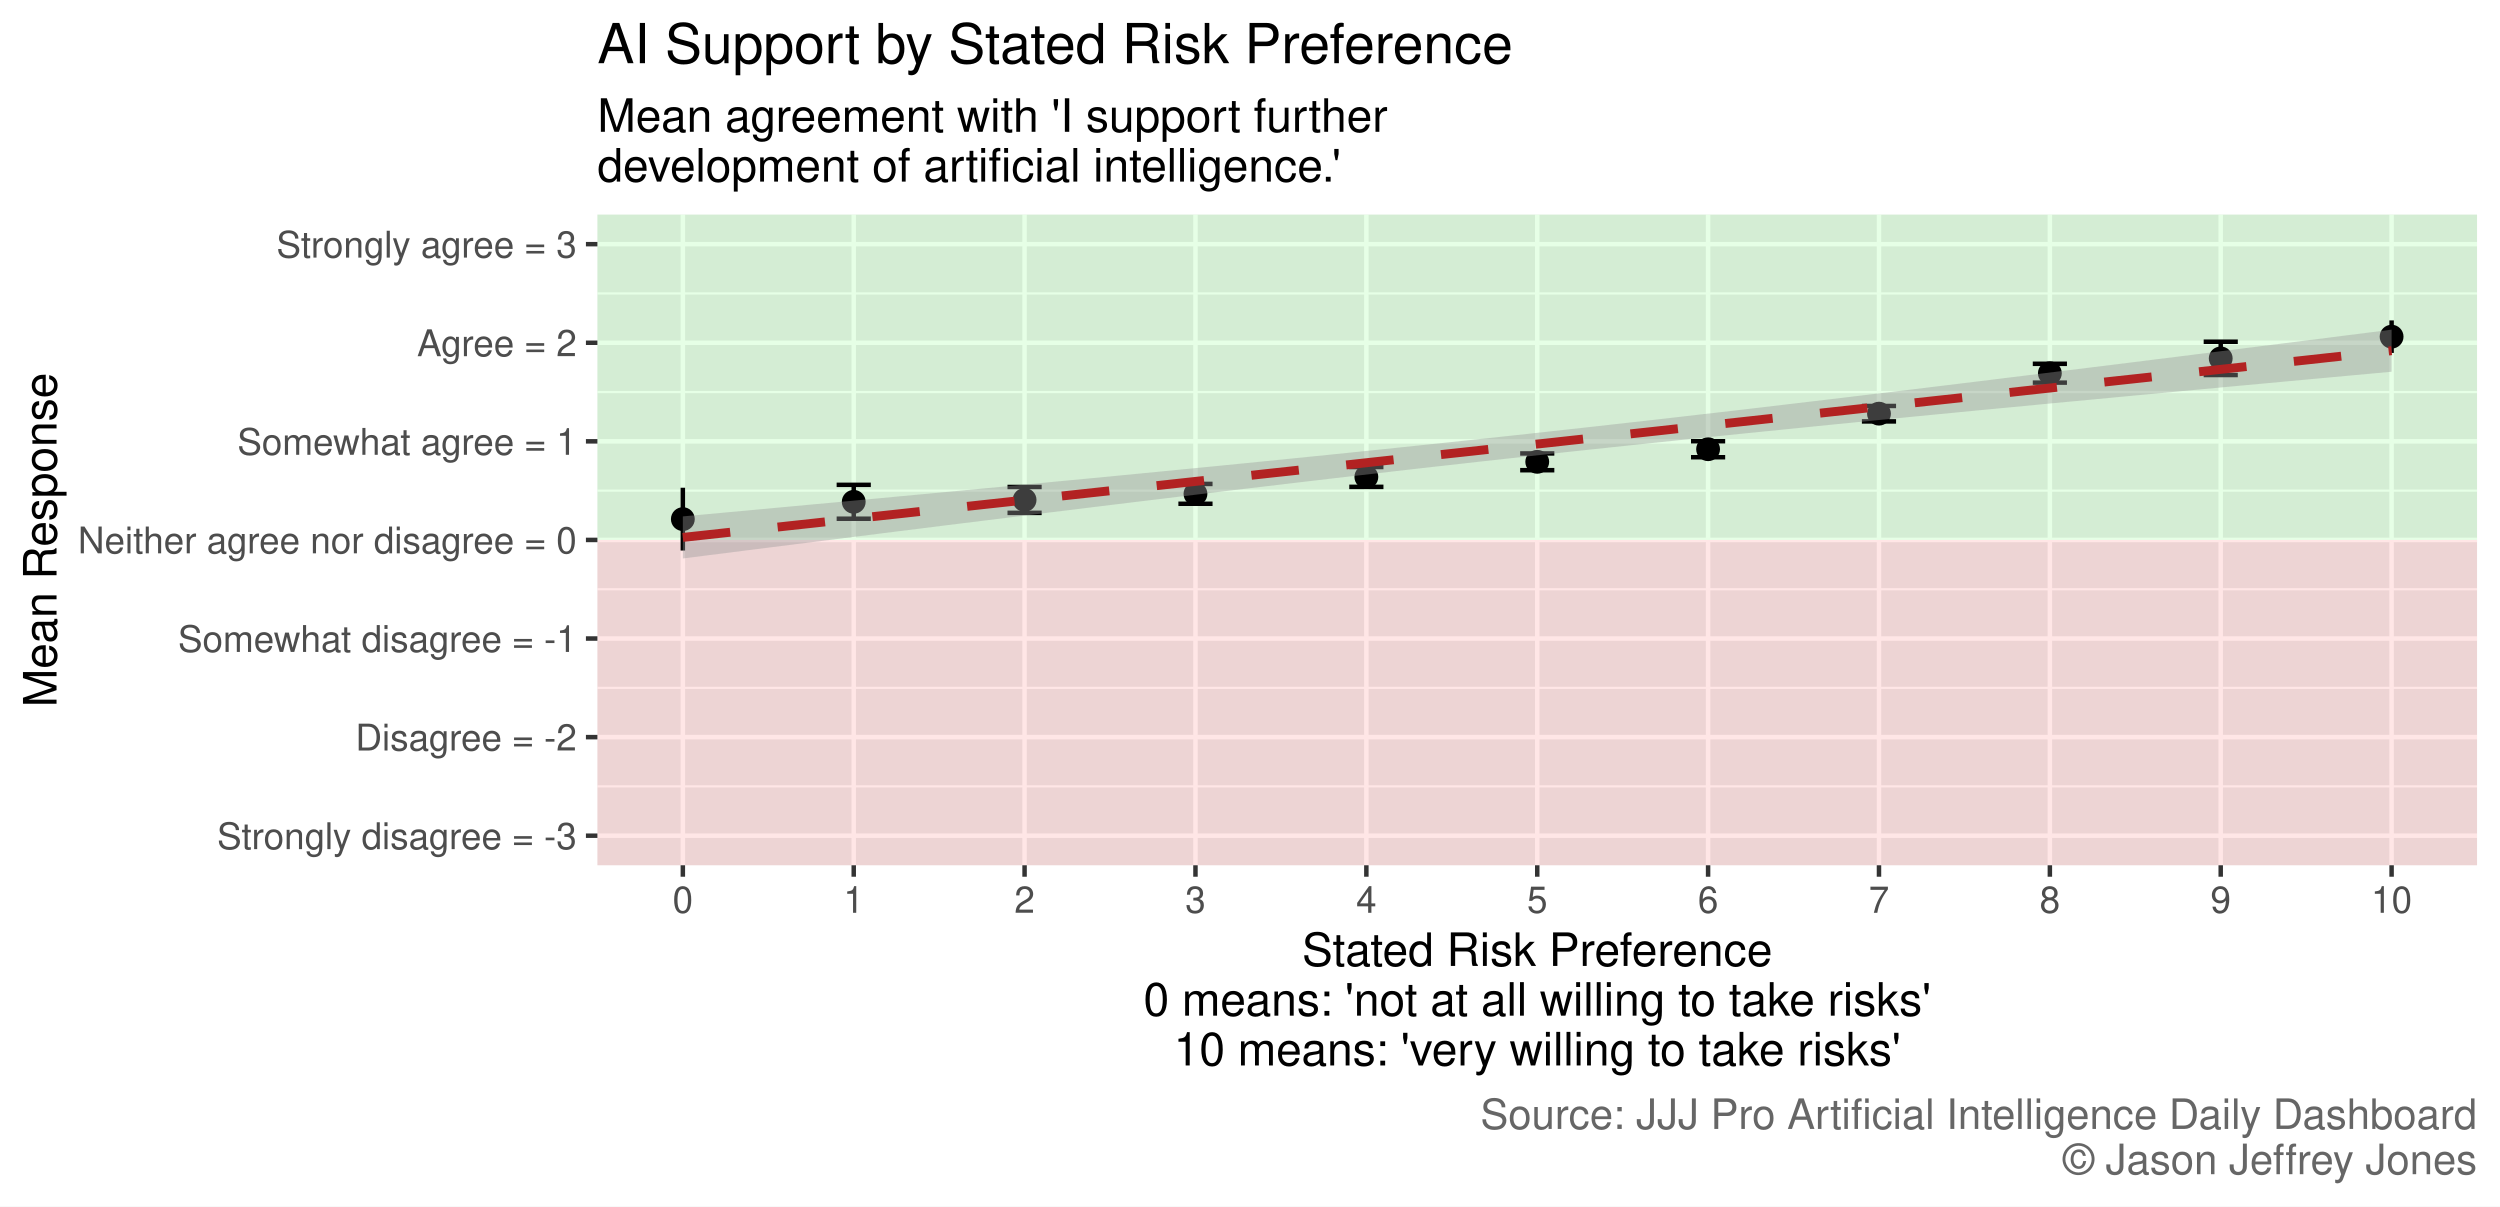
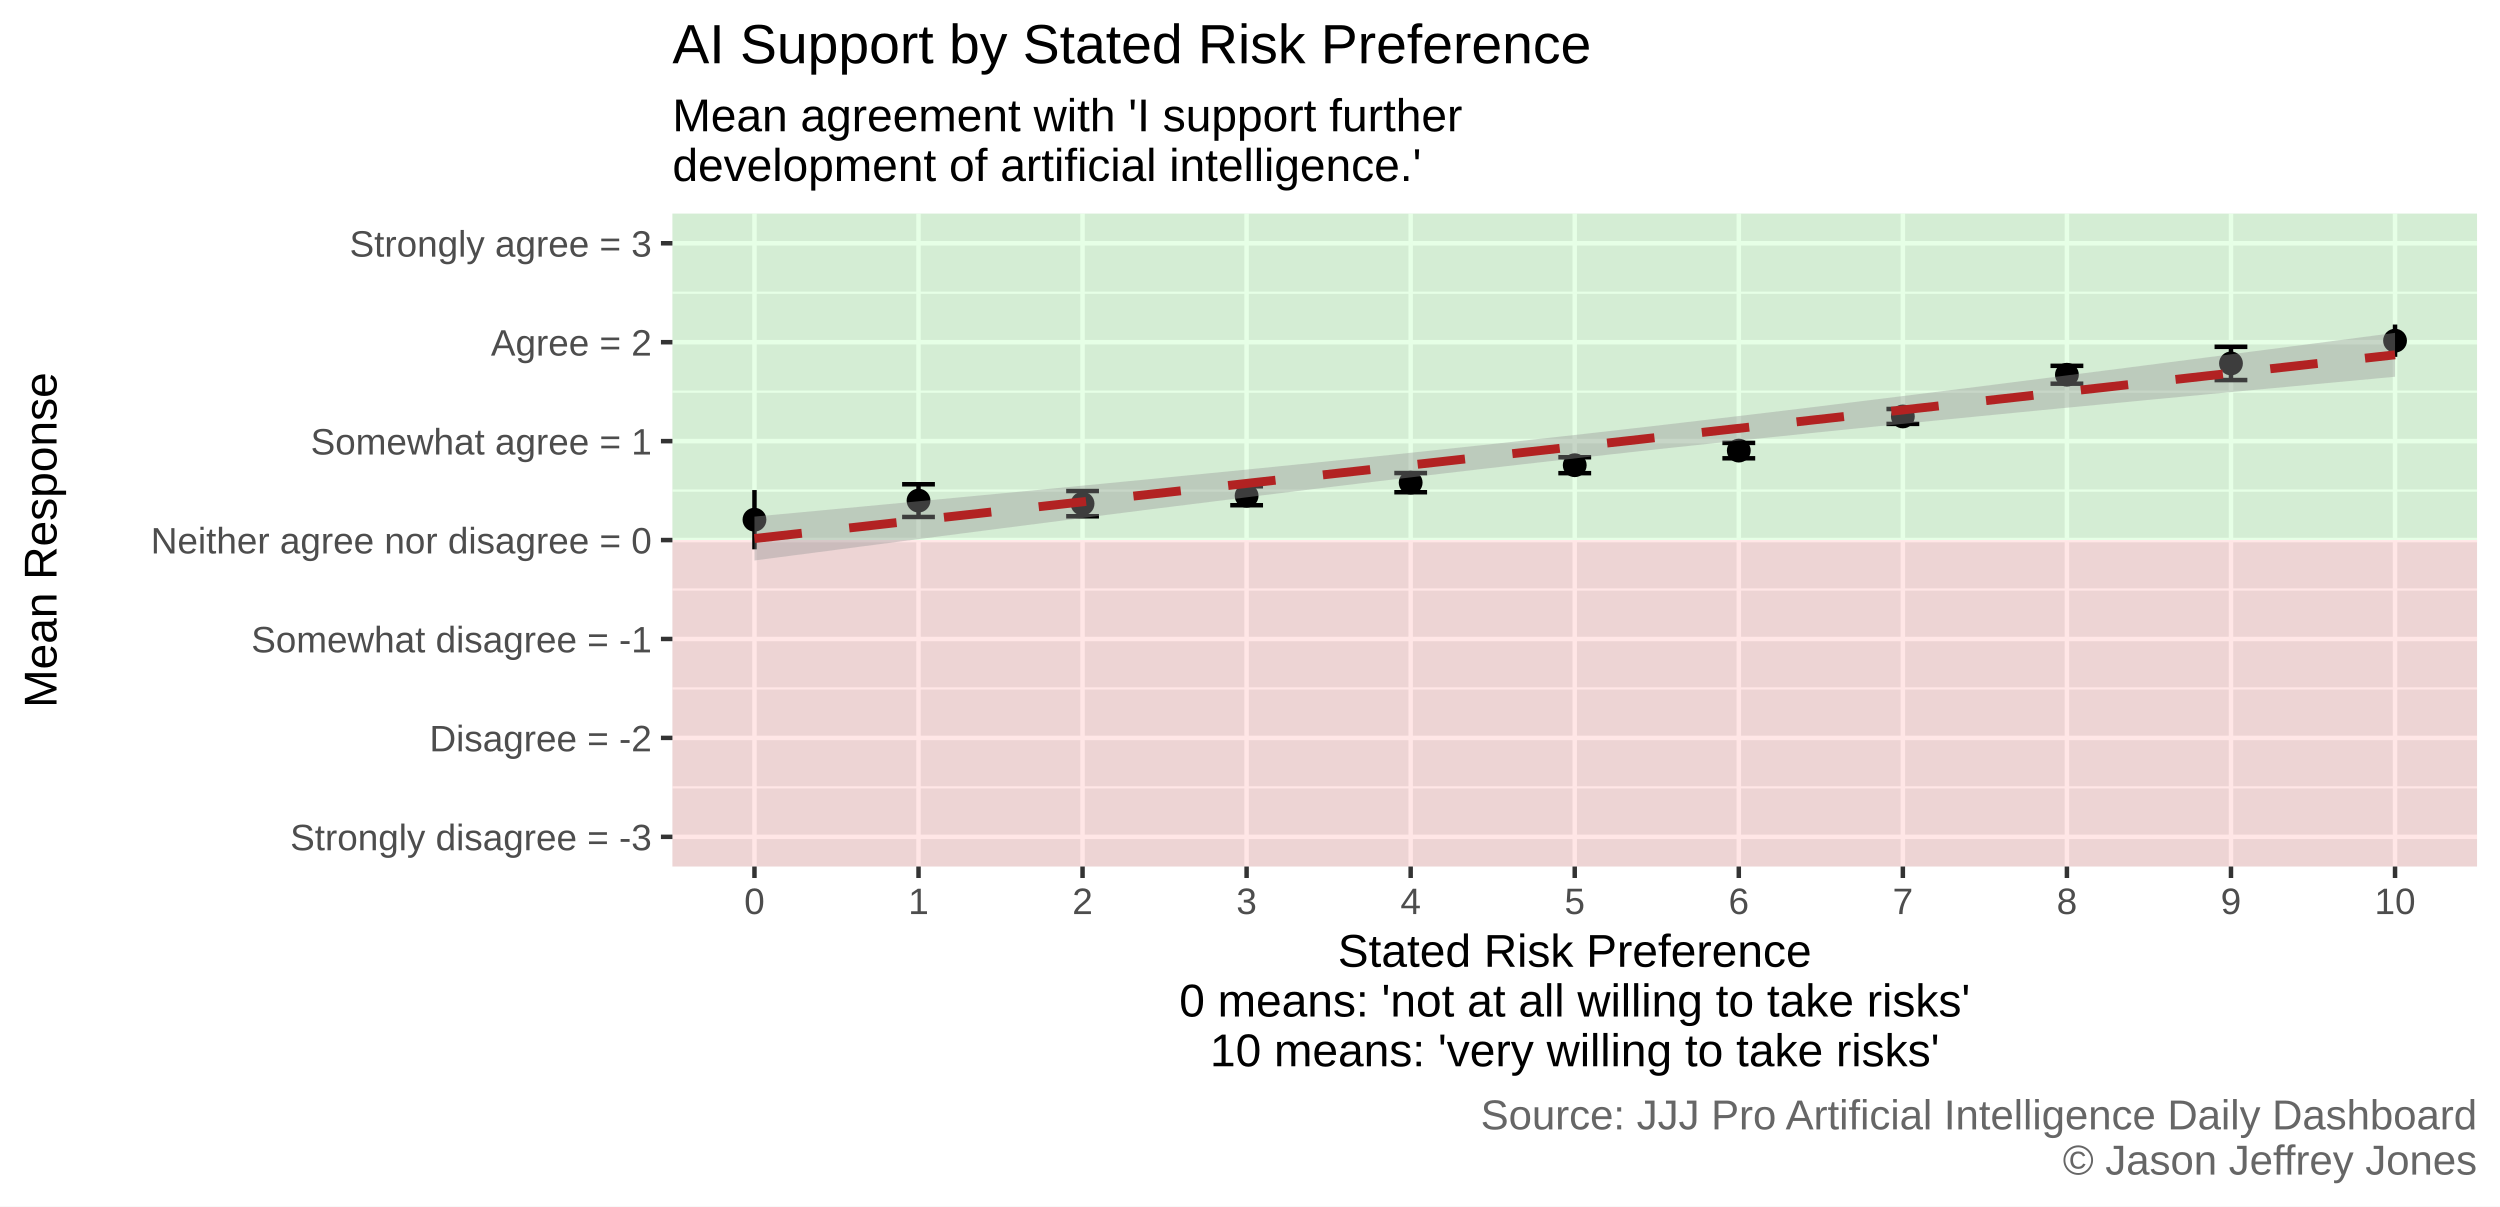
- <svg xmlns="http://www.w3.org/2000/svg" width="596.88pt" height="288.00pt" viewBox="0 0 596.88 288.00">
-   <g class="svglite">
-     <defs>
-       <style type="text/css">
+ <svg xmlns="http://www.w3.org/2000/svg" class="svglite" width="596.88pt" height="288.00pt" viewBox="0 0 596.88 288.00">
+   <defs>
+     <style type="text/css">
    .svglite line, .svglite polyline, .svglite polygon, .svglite path, .svglite rect, .svglite circle {
      fill: none;
      stroke: #000000;
      stroke-linecap: round;
      stroke-linejoin: round;
      stroke-miterlimit: 10.00;
    }
    .svglite text {
      white-space: pre;
    }
-     .svglite g.glyphgroup path {
-       fill: inherit;
-       stroke: none;
-     }
  </style>
-     </defs>
-     <rect width="100%" height="100%" style="stroke: none; fill: #FFFFFF;" />
-     <defs>
-       <clipPath id="cpMC4wMHw1OTYuODh8MC4wMHwyODguMDA=">
-         <rect x="0.00" y="0.00" width="596.88" height="288.00" />
-       </clipPath>
-     </defs>
-     <g clip-path="url(#cpMC4wMHw1OTYuODh8MC4wMHwyODguMDA=)">
-       <rect x="0" y="0.00" width="596.88" height="288.00" style="stroke-width: 1.07; stroke: #FFFFFF; fill: #FFFFFF;" />
-     </g>
-     <defs>
-       <clipPath id="cpMTQyLjYzfDU5MS40MHw1MS4yM3wyMDYuNTk=">
-         <rect x="142.63" y="51.23" width="448.77" height="155.36" />
-       </clipPath>
-     </defs>
-     <g clip-path="url(#cpMTQyLjYzfDU5MS40MHw1MS4yM3wyMDYuNTk=)">
-       <rect x="142.63" y="51.23" width="448.77" height="155.36" style="stroke-width: 1.07; stroke: none; fill: #EBEBEB;" />
-       <polyline points="142.63,187.75 591.40,187.75 " style="stroke-width: 0.53; stroke: #FFFFFF; stroke-linecap: butt;" />
-       <polyline points="142.63,164.22 591.40,164.22 " style="stroke-width: 0.53; stroke: #FFFFFF; stroke-linecap: butt;" />
-       <polyline points="142.63,140.68 591.40,140.68 " style="stroke-width: 0.53; stroke: #FFFFFF; stroke-linecap: butt;" />
-       <polyline points="142.63,117.14 591.40,117.14 " style="stroke-width: 0.53; stroke: #FFFFFF; stroke-linecap: butt;" />
-       <polyline points="142.63,93.60 591.40,93.60 " style="stroke-width: 0.53; stroke: #FFFFFF; stroke-linecap: butt;" />
-       <polyline points="142.63,70.06 591.40,70.06 " style="stroke-width: 0.53; stroke: #FFFFFF; stroke-linecap: butt;" />
-       <polyline points="142.63,199.52 591.40,199.52 " style="stroke-width: 1.07; stroke: #FFFFFF; stroke-linecap: butt;" />
-       <polyline points="142.63,175.99 591.40,175.99 " style="stroke-width: 1.07; stroke: #FFFFFF; stroke-linecap: butt;" />
-       <polyline points="142.63,152.45 591.40,152.45 " style="stroke-width: 1.07; stroke: #FFFFFF; stroke-linecap: butt;" />
-       <polyline points="142.63,128.91 591.40,128.91 " style="stroke-width: 1.07; stroke: #FFFFFF; stroke-linecap: butt;" />
-       <polyline points="142.63,105.37 591.40,105.37 " style="stroke-width: 1.07; stroke: #FFFFFF; stroke-linecap: butt;" />
-       <polyline points="142.63,81.83 591.40,81.83 " style="stroke-width: 1.07; stroke: #FFFFFF; stroke-linecap: butt;" />
-       <polyline points="142.63,58.29 591.40,58.29 " style="stroke-width: 1.07; stroke: #FFFFFF; stroke-linecap: butt;" />
-       <polyline points="163.03,206.59 163.03,51.23 " style="stroke-width: 1.07; stroke: #FFFFFF; stroke-linecap: butt;" />
-       <polyline points="203.83,206.59 203.83,51.23 " style="stroke-width: 1.07; stroke: #FFFFFF; stroke-linecap: butt;" />
-       <polyline points="244.62,206.59 244.62,51.23 " style="stroke-width: 1.07; stroke: #FFFFFF; stroke-linecap: butt;" />
-       <polyline points="285.42,206.59 285.42,51.23 " style="stroke-width: 1.07; stroke: #FFFFFF; stroke-linecap: butt;" />
-       <polyline points="326.22,206.59 326.22,51.23 " style="stroke-width: 1.07; stroke: #FFFFFF; stroke-linecap: butt;" />
-       <polyline points="367.02,206.59 367.02,51.23 " style="stroke-width: 1.07; stroke: #FFFFFF; stroke-linecap: butt;" />
-       <polyline points="407.81,206.59 407.81,51.23 " style="stroke-width: 1.07; stroke: #FFFFFF; stroke-linecap: butt;" />
-       <polyline points="448.61,206.59 448.61,51.23 " style="stroke-width: 1.07; stroke: #FFFFFF; stroke-linecap: butt;" />
-       <polyline points="489.41,206.59 489.41,51.23 " style="stroke-width: 1.07; stroke: #FFFFFF; stroke-linecap: butt;" />
-       <polyline points="530.20,206.59 530.20,51.23 " style="stroke-width: 1.07; stroke: #FFFFFF; stroke-linecap: butt;" />
-       <polyline points="571.00,206.59 571.00,51.23 " style="stroke-width: 1.07; stroke: #FFFFFF; stroke-linecap: butt;" />
-       <rect x="142.63" y="51.23" width="448.77" height="77.68" style="stroke-width: 1.07; stroke: none; stroke-linecap: butt; stroke-linejoin: miter; fill: #00FF00; fill-opacity: 0.10;" />
-       <rect x="142.63" y="128.91" width="448.77" height="77.68" style="stroke-width: 1.07; stroke: none; stroke-linecap: butt; stroke-linejoin: miter; fill: #FF0000; fill-opacity: 0.10;" />
-       <polyline points="163.03,116.45 163.03,131.44 " style="stroke-width: 1.07; stroke-linecap: butt;" />
-       <polyline points="199.75,115.76 207.91,115.76 " style="stroke-width: 1.07; stroke-linecap: butt;" />
-       <polyline points="203.83,115.76 203.83,123.85 " style="stroke-width: 1.07; stroke-linecap: butt;" />
-       <polyline points="199.75,123.85 207.91,123.85 " style="stroke-width: 1.07; stroke-linecap: butt;" />
-       <polyline points="240.54,116.26 248.70,116.26 " style="stroke-width: 1.07; stroke-linecap: butt;" />
-       <polyline points="244.62,116.26 244.62,122.45 " style="stroke-width: 1.07; stroke-linecap: butt;" />
-       <polyline points="240.54,122.45 248.70,122.45 " style="stroke-width: 1.07; stroke-linecap: butt;" />
-       <polyline points="281.34,115.54 289.50,115.54 " style="stroke-width: 1.07; stroke-linecap: butt;" />
-       <polyline points="285.42,115.54 285.42,120.27 " style="stroke-width: 1.07; stroke-linecap: butt;" />
-       <polyline points="281.34,120.27 289.50,120.27 " style="stroke-width: 1.07; stroke-linecap: butt;" />
-       <polyline points="322.14,111.51 330.30,111.51 " style="stroke-width: 1.07; stroke-linecap: butt;" />
-       <polyline points="326.22,111.51 326.22,116.24 " style="stroke-width: 1.07; stroke-linecap: butt;" />
-       <polyline points="322.14,116.24 330.30,116.24 " style="stroke-width: 1.07; stroke-linecap: butt;" />
-       <polyline points="362.94,108.26 371.10,108.26 " style="stroke-width: 1.07; stroke-linecap: butt;" />
-       <polyline points="367.02,108.26 367.02,112.26 " style="stroke-width: 1.07; stroke-linecap: butt;" />
-       <polyline points="362.94,112.26 371.10,112.26 " style="stroke-width: 1.07; stroke-linecap: butt;" />
-       <polyline points="403.73,105.35 411.89,105.35 " style="stroke-width: 1.07; stroke-linecap: butt;" />
-       <polyline points="407.81,105.35 407.81,109.16 " style="stroke-width: 1.07; stroke-linecap: butt;" />
-       <polyline points="403.73,109.16 411.89,109.16 " style="stroke-width: 1.07; stroke-linecap: butt;" />
-       <polyline points="444.53,96.92 452.69,96.92 " style="stroke-width: 1.07; stroke-linecap: butt;" />
-       <polyline points="448.61,96.92 448.61,100.61 " style="stroke-width: 1.07; stroke-linecap: butt;" />
-       <polyline points="444.53,100.61 452.69,100.61 " style="stroke-width: 1.07; stroke-linecap: butt;" />
-       <polyline points="485.33,86.86 493.49,86.86 " style="stroke-width: 1.07; stroke-linecap: butt;" />
-       <polyline points="489.41,86.86 489.41,91.36 " style="stroke-width: 1.07; stroke-linecap: butt;" />
-       <polyline points="485.33,91.36 493.49,91.36 " style="stroke-width: 1.07; stroke-linecap: butt;" />
-       <polyline points="526.13,81.59 534.28,81.59 " style="stroke-width: 1.07; stroke-linecap: butt;" />
-       <polyline points="530.20,81.59 530.20,89.54 " style="stroke-width: 1.07; stroke-linecap: butt;" />
-       <polyline points="526.13,89.54 534.28,89.54 " style="stroke-width: 1.07; stroke-linecap: butt;" />
-       <polyline points="571.00,76.50 571.00,84.27 " style="stroke-width: 1.07; stroke-linecap: butt;" />
-       <circle cx="163.03" cy="123.94" r="2.49" style="stroke-width: 0.71; fill: #000000;" />
-       <circle cx="203.83" cy="119.81" r="2.49" style="stroke-width: 0.71; fill: #000000;" />
-       <circle cx="244.62" cy="119.36" r="2.49" style="stroke-width: 0.71; fill: #000000;" />
-       <circle cx="285.42" cy="117.91" r="2.49" style="stroke-width: 0.71; fill: #000000;" />
-       <circle cx="326.22" cy="113.87" r="2.49" style="stroke-width: 0.71; fill: #000000;" />
-       <circle cx="367.02" cy="110.26" r="2.49" style="stroke-width: 0.71; fill: #000000;" />
-       <circle cx="407.81" cy="107.25" r="2.49" style="stroke-width: 0.71; fill: #000000;" />
-       <circle cx="448.61" cy="98.76" r="2.49" style="stroke-width: 0.71; fill: #000000;" />
-       <circle cx="489.41" cy="89.11" r="2.49" style="stroke-width: 0.71; fill: #000000;" />
-       <circle cx="530.20" cy="85.57" r="2.49" style="stroke-width: 0.71; fill: #000000;" />
-       <circle cx="571.00" cy="80.38" r="2.49" style="stroke-width: 0.71; fill: #000000;" />
-       <polygon points="163.03,123.29 168.19,122.82 173.36,122.34 178.52,121.87 183.69,121.39 188.85,120.91 194.02,120.43 199.18,119.96 204.34,119.48 209.51,119.00 214.67,118.51 219.84,118.03 225.00,117.55 230.16,117.06 235.33,116.57 240.49,116.09 245.66,115.60 250.82,115.10 255.99,114.61 261.15,114.12 266.31,113.62 271.48,113.12 276.64,112.62 281.81,112.11 286.97,111.61 292.14,111.10 297.30,110.59 302.46,110.07 307.63,109.55 312.79,109.03 317.96,108.51 323.12,107.98 328.28,107.45 333.45,106.91 338.61,106.37 343.78,105.83 348.94,105.28 354.11,104.73 359.27,104.18 364.43,103.62 369.60,103.05 374.76,102.48 379.93,101.91 385.09,101.33 390.25,100.75 395.42,100.17 400.58,99.58 405.75,98.98 410.91,98.39 416.08,97.79 421.24,97.18 426.40,96.57 431.57,95.96 436.73,95.35 441.90,94.73 447.06,94.11 452.23,93.49 457.39,92.87 462.55,92.24 467.72,91.61 472.88,90.98 478.05,90.34 483.21,89.71 488.37,89.07 493.54,88.43 498.70,87.79 503.87,87.15 509.03,86.51 514.20,85.86 519.36,85.22 524.52,84.57 529.69,83.92 534.85,83.27 540.02,82.62 545.18,81.97 550.35,81.32 555.51,80.67 560.67,80.01 565.84,79.36 571.00,78.70 571.00,88.75 565.84,89.23 560.67,89.70 555.51,90.18 550.35,90.65 545.18,91.13 540.02,91.61 534.85,92.08 529.69,92.56 524.52,93.04 519.36,93.53 514.20,94.01 509.03,94.49 503.87,94.98 498.70,95.47 493.54,95.95 488.37,96.44 483.21,96.94 478.05,97.43 472.88,97.92 467.72,98.42 462.55,98.92 457.39,99.42 452.23,99.93 447.06,100.43 441.90,100.94 436.73,101.45 431.57,101.97 426.40,102.49 421.24,103.01 416.08,103.53 410.91,104.06 405.75,104.59 400.58,105.13 395.42,105.67 390.25,106.21 385.09,106.76 379.93,107.31 374.76,107.86 369.60,108.42 364.43,108.99 359.27,109.56 354.11,110.13 348.94,110.71 343.78,111.29 338.61,111.87 333.45,112.46 328.28,113.06 323.12,113.65 317.96,114.25 312.79,114.86 307.63,115.47 302.46,116.08 297.30,116.69 292.14,117.31 286.97,117.93 281.81,118.55 276.64,119.18 271.48,119.80 266.31,120.43 261.15,121.06 255.99,121.70 250.82,122.33 245.66,122.97 240.49,123.61 235.33,124.25 230.16,124.89 225.00,125.53 219.84,126.18 214.67,126.82 209.51,127.47 204.34,128.12 199.18,128.77 194.02,129.42 188.85,130.07 183.69,130.72 178.52,131.37 173.36,132.03 168.19,132.68 163.03,133.34 " style="stroke-width: 0.00; stroke: none; stroke-linecap: butt; fill: #999999; fill-opacity: 0.40;" />
-       <polyline points="163.03,123.29 168.19,122.82 173.36,122.34 178.52,121.87 183.69,121.39 188.85,120.91 194.02,120.43 199.18,119.96 204.34,119.48 209.51,119.00 214.67,118.51 219.84,118.03 225.00,117.55 230.16,117.06 235.33,116.57 240.49,116.09 245.66,115.60 250.82,115.10 255.99,114.61 261.15,114.12 266.31,113.62 271.48,113.12 276.64,112.62 281.81,112.11 286.97,111.61 292.14,111.10 297.30,110.59 302.46,110.07 307.63,109.55 312.79,109.03 317.96,108.51 323.12,107.98 328.28,107.45 333.45,106.91 338.61,106.37 343.78,105.83 348.94,105.28 354.11,104.73 359.27,104.18 364.43,103.62 369.60,103.05 374.76,102.48 379.93,101.91 385.09,101.33 390.25,100.75 395.42,100.17 400.58,99.58 405.75,98.98 410.91,98.39 416.08,97.79 421.24,97.18 426.40,96.57 431.57,95.96 436.73,95.35 441.90,94.73 447.06,94.11 452.23,93.49 457.39,92.87 462.55,92.24 467.72,91.61 472.88,90.98 478.05,90.34 483.21,89.71 488.37,89.07 493.54,88.43 498.70,87.79 503.87,87.15 509.03,86.51 514.20,85.86 519.36,85.22 524.52,84.57 529.69,83.92 534.85,83.27 540.02,82.62 545.18,81.97 550.35,81.32 555.51,80.67 560.67,80.01 565.84,79.36 571.00,78.70 " style="stroke-width: 2.13; stroke: none; stroke-dasharray: 11.38,11.38; stroke-linecap: butt;" />
-       <polyline points="571.00,88.75 565.84,89.23 560.67,89.70 555.51,90.18 550.35,90.65 545.18,91.13 540.02,91.61 534.85,92.08 529.69,92.56 524.52,93.04 519.36,93.53 514.20,94.01 509.03,94.49 503.87,94.98 498.70,95.47 493.54,95.95 488.37,96.44 483.21,96.94 478.05,97.43 472.88,97.92 467.72,98.42 462.55,98.92 457.39,99.42 452.23,99.93 447.06,100.43 441.90,100.94 436.73,101.45 431.57,101.97 426.40,102.49 421.24,103.01 416.08,103.53 410.91,104.06 405.75,104.59 400.58,105.13 395.42,105.67 390.25,106.21 385.09,106.76 379.93,107.31 374.76,107.86 369.60,108.42 364.43,108.99 359.27,109.56 354.11,110.13 348.94,110.71 343.78,111.29 338.61,111.87 333.45,112.46 328.28,113.06 323.12,113.65 317.96,114.25 312.79,114.86 307.63,115.47 302.46,116.08 297.30,116.69 292.14,117.31 286.97,117.93 281.81,118.55 276.64,119.18 271.48,119.80 266.31,120.43 261.15,121.06 255.99,121.70 250.82,122.33 245.66,122.97 240.49,123.61 235.33,124.25 230.16,124.89 225.00,125.53 219.84,126.18 214.67,126.82 209.51,127.47 204.34,128.12 199.18,128.77 194.02,129.42 188.85,130.07 183.69,130.72 178.52,131.37 173.36,132.03 168.19,132.68 163.03,133.34 " style="stroke-width: 2.13; stroke: none; stroke-dasharray: 11.38,11.38; stroke-linecap: butt;" />
-       <polyline points="163.03,128.31 168.19,127.75 173.36,127.18 178.52,126.62 183.69,126.06 188.85,125.49 194.02,124.93 199.18,124.36 204.34,123.80 209.51,123.23 214.67,122.67 219.84,122.10 225.00,121.54 230.16,120.98 235.33,120.41 240.49,119.85 245.66,119.28 250.82,118.72 255.99,118.15 261.15,117.59 266.31,117.03 271.48,116.46 276.64,115.90 281.81,115.33 286.97,114.77 292.14,114.20 297.30,113.64 302.46,113.07 307.63,112.51 312.79,111.95 317.96,111.38 323.12,110.82 328.28,110.25 333.45,109.69 338.61,109.12 343.78,108.56 348.94,108.00 354.11,107.43 359.27,106.87 364.43,106.30 369.60,105.74 374.76,105.17 379.93,104.61 385.09,104.05 390.25,103.48 395.42,102.92 400.58,102.35 405.75,101.79 410.91,101.22 416.08,100.66 421.24,100.09 426.40,99.53 431.57,98.97 436.73,98.40 441.90,97.84 447.06,97.27 452.23,96.71 457.39,96.14 462.55,95.58 467.72,95.02 472.88,94.45 478.05,93.89 483.21,93.32 488.37,92.76 493.54,92.19 498.70,91.63 503.87,91.06 509.03,90.50 514.20,89.94 519.36,89.37 524.52,88.81 529.69,88.24 534.85,87.68 540.02,87.11 545.18,86.55 550.35,85.99 555.51,85.42 560.67,84.86 565.84,84.29 571.00,83.73 " style="stroke-width: 2.13; stroke: #B22222; stroke-dasharray: 11.38,11.38; stroke-linecap: butt;" />
-     </g>
-     <g clip-path="url(#cpMC4wMHw1OTYuODh8MC4wMHwyODguMDA=)">
-       <text x="137.70" y="202.73" text-anchor="end" style="font-size: 8.80px;fill: #4D4D4D; font-family: &quot;Nimbus Sans&quot;;" textLength="85.88px" lengthAdjust="spacingAndGlyphs">Strongly disagree = -3</text>
-       <text x="137.70" y="179.19" text-anchor="end" style="font-size: 8.80px;fill: #4D4D4D; font-family: &quot;Nimbus Sans&quot;;" textLength="52.81px" lengthAdjust="spacingAndGlyphs">Disagree = -2</text>
-       <text x="137.70" y="155.65" text-anchor="end" style="font-size: 8.80px;fill: #4D4D4D; font-family: &quot;Nimbus Sans&quot;;" textLength="95.19px" lengthAdjust="spacingAndGlyphs">Somewhat disagree = -1</text>
-       <text x="137.70" y="132.11" text-anchor="end" style="font-size: 8.80px;fill: #4D4D4D; font-family: &quot;Nimbus Sans&quot;;" textLength="119.06px" lengthAdjust="spacingAndGlyphs">Neither agree nor disagree = 0</text>
-       <text x="137.70" y="108.58" text-anchor="end" style="font-size: 8.80px;fill: #4D4D4D; font-family: &quot;Nimbus Sans&quot;;" textLength="81.03px" lengthAdjust="spacingAndGlyphs">Somewhat agree = 1</text>
-       <text x="137.70" y="85.04" text-anchor="end" style="font-size: 8.80px;fill: #4D4D4D; font-family: &quot;Nimbus Sans&quot;;" textLength="38.14px" lengthAdjust="spacingAndGlyphs">Agree = 2</text>
-       <text x="137.70" y="61.50" text-anchor="end" style="font-size: 8.80px;fill: #4D4D4D; font-family: &quot;Nimbus Sans&quot;;" textLength="71.72px" lengthAdjust="spacingAndGlyphs">Strongly agree = 3</text>
-       <polyline points="139.89,199.52 142.63,199.52 " style="stroke-width: 1.07; stroke: #333333; stroke-linecap: butt;" />
-       <polyline points="139.89,175.99 142.63,175.99 " style="stroke-width: 1.07; stroke: #333333; stroke-linecap: butt;" />
-       <polyline points="139.89,152.45 142.63,152.45 " style="stroke-width: 1.07; stroke: #333333; stroke-linecap: butt;" />
-       <polyline points="139.89,128.91 142.63,128.91 " style="stroke-width: 1.07; stroke: #333333; stroke-linecap: butt;" />
-       <polyline points="139.89,105.37 142.63,105.37 " style="stroke-width: 1.07; stroke: #333333; stroke-linecap: butt;" />
-       <polyline points="139.89,81.83 142.63,81.83 " style="stroke-width: 1.07; stroke: #333333; stroke-linecap: butt;" />
-       <polyline points="139.89,58.29 142.63,58.29 " style="stroke-width: 1.07; stroke: #333333; stroke-linecap: butt;" />
-       <polyline points="163.03,209.33 163.03,206.59 " style="stroke-width: 1.07; stroke: #333333; stroke-linecap: butt;" />
-       <polyline points="203.83,209.33 203.83,206.59 " style="stroke-width: 1.07; stroke: #333333; stroke-linecap: butt;" />
-       <polyline points="244.62,209.33 244.62,206.59 " style="stroke-width: 1.07; stroke: #333333; stroke-linecap: butt;" />
-       <polyline points="285.42,209.33 285.42,206.59 " style="stroke-width: 1.07; stroke: #333333; stroke-linecap: butt;" />
-       <polyline points="326.22,209.33 326.22,206.59 " style="stroke-width: 1.07; stroke: #333333; stroke-linecap: butt;" />
-       <polyline points="367.02,209.33 367.02,206.59 " style="stroke-width: 1.07; stroke: #333333; stroke-linecap: butt;" />
-       <polyline points="407.81,209.33 407.81,206.59 " style="stroke-width: 1.07; stroke: #333333; stroke-linecap: butt;" />
-       <polyline points="448.61,209.33 448.61,206.59 " style="stroke-width: 1.07; stroke: #333333; stroke-linecap: butt;" />
-       <polyline points="489.41,209.33 489.41,206.59 " style="stroke-width: 1.07; stroke: #333333; stroke-linecap: butt;" />
-       <polyline points="530.20,209.33 530.20,206.59 " style="stroke-width: 1.07; stroke: #333333; stroke-linecap: butt;" />
-       <polyline points="571.00,209.33 571.00,206.59 " style="stroke-width: 1.07; stroke: #333333; stroke-linecap: butt;" />
-       <text x="163.03" y="217.93" text-anchor="middle" style="font-size: 8.80px;fill: #4D4D4D; font-family: &quot;Nimbus Sans&quot;;" textLength="4.89px" lengthAdjust="spacingAndGlyphs">0</text>
-       <text x="203.83" y="217.93" text-anchor="middle" style="font-size: 8.80px;fill: #4D4D4D; font-family: &quot;Nimbus Sans&quot;;" textLength="4.89px" lengthAdjust="spacingAndGlyphs">1</text>
-       <text x="244.62" y="217.93" text-anchor="middle" style="font-size: 8.80px;fill: #4D4D4D; font-family: &quot;Nimbus Sans&quot;;" textLength="4.89px" lengthAdjust="spacingAndGlyphs">2</text>
-       <text x="285.42" y="217.93" text-anchor="middle" style="font-size: 8.80px;fill: #4D4D4D; font-family: &quot;Nimbus Sans&quot;;" textLength="4.89px" lengthAdjust="spacingAndGlyphs">3</text>
-       <text x="326.22" y="217.93" text-anchor="middle" style="font-size: 8.80px;fill: #4D4D4D; font-family: &quot;Nimbus Sans&quot;;" textLength="4.89px" lengthAdjust="spacingAndGlyphs">4</text>
-       <text x="367.02" y="217.93" text-anchor="middle" style="font-size: 8.80px;fill: #4D4D4D; font-family: &quot;Nimbus Sans&quot;;" textLength="4.89px" lengthAdjust="spacingAndGlyphs">5</text>
-       <text x="407.81" y="217.93" text-anchor="middle" style="font-size: 8.80px;fill: #4D4D4D; font-family: &quot;Nimbus Sans&quot;;" textLength="4.89px" lengthAdjust="spacingAndGlyphs">6</text>
-       <text x="448.61" y="217.93" text-anchor="middle" style="font-size: 8.80px;fill: #4D4D4D; font-family: &quot;Nimbus Sans&quot;;" textLength="4.89px" lengthAdjust="spacingAndGlyphs">7</text>
-       <text x="489.41" y="217.93" text-anchor="middle" style="font-size: 8.80px;fill: #4D4D4D; font-family: &quot;Nimbus Sans&quot;;" textLength="4.89px" lengthAdjust="spacingAndGlyphs">8</text>
-       <text x="530.20" y="217.93" text-anchor="middle" style="font-size: 8.80px;fill: #4D4D4D; font-family: &quot;Nimbus Sans&quot;;" textLength="4.89px" lengthAdjust="spacingAndGlyphs">9</text>
-       <text x="571.00" y="217.93" text-anchor="middle" style="font-size: 8.80px;fill: #4D4D4D; font-family: &quot;Nimbus Sans&quot;;" textLength="9.78px" lengthAdjust="spacingAndGlyphs">10</text>
-       <text x="367.02" y="230.62" text-anchor="middle" style="font-size: 11.00px; font-family: &quot;Nimbus Sans&quot;;" textLength="112.28px" lengthAdjust="spacingAndGlyphs">Stated Risk Preference</text>
-       <text x="367.02" y="242.50" text-anchor="middle" style="font-size: 11.00px; font-family: &quot;Nimbus Sans&quot;;" textLength="187.94px" lengthAdjust="spacingAndGlyphs">0 means: 'not at all willing to take risks'</text>
-       <text x="367.02" y="254.38" text-anchor="middle" style="font-size: 11.00px; font-family: &quot;Nimbus Sans&quot;;" textLength="173.50px" lengthAdjust="spacingAndGlyphs">10 means: 'very willing to take risks'</text>
-       <text transform="translate(13.50,128.91) rotate(-90)" text-anchor="middle" style="font-size: 11.00px; font-family: &quot;Nimbus Sans&quot;;" textLength="79.80px" lengthAdjust="spacingAndGlyphs">Mean Response</text>
-       <text x="142.63" y="31.47" style="font-size: 11.00px; font-family: &quot;Nimbus Sans&quot;;" textLength="188.56px" lengthAdjust="spacingAndGlyphs">Mean agreement with 'I support further</text>
-       <text x="142.63" y="43.35" style="font-size: 11.00px; font-family: &quot;Nimbus Sans&quot;;" textLength="177.36px" lengthAdjust="spacingAndGlyphs">development of artificial intelligence.'</text>
-       <text x="142.63" y="15.09" style="font-size: 13.20px; font-family: &quot;Nimbus Sans&quot;;" textLength="218.38px" lengthAdjust="spacingAndGlyphs">AI Support by Stated Risk Preference</text>
-       <text x="591.40" y="269.54" text-anchor="end" style="font-size: 10.00px;fill: #666666; font-family: &quot;Nimbus Sans&quot;;" textLength="238.00px" lengthAdjust="spacingAndGlyphs">Source: JJJ Pro Artificial Intelligence Daily Dashboard</text>
-       <text x="591.40" y="280.34" text-anchor="end" style="font-size: 10.00px;fill: #666666; font-family: &quot;Nimbus Sans&quot;;" textLength="98.77px" lengthAdjust="spacingAndGlyphs">© Jason Jeffrey Jones</text>
-     </g>
+   </defs>
+   <rect width="100%" height="100%" style="stroke: none; fill: #FFFFFF;" />
+   <defs>
+     <clipPath id="cpMC4wMHw1OTYuODh8MC4wMHwyODguMDA=">
+       <rect x="0.00" y="0.00" width="596.88" height="288.00" />
+     </clipPath>
+   </defs>
+   <g clip-path="url(#cpMC4wMHw1OTYuODh8MC4wMHwyODguMDA=)">
+     <rect x="-0" y="0.00" width="596.88" height="288.00" style="stroke-width: 1.07; stroke: #FFFFFF; fill: #FFFFFF;" />
+   </g>
+   <defs>
+     <clipPath id="cpMTYwLjU0fDU5MS40MHw1MC45OXwyMDYuODg=">
+       <rect x="160.54" y="50.99" width="430.86" height="155.89" />
+     </clipPath>
+   </defs>
+   <g clip-path="url(#cpMTYwLjU0fDU5MS40MHw1MC45OXwyMDYuODg=)">
+     <rect x="160.54" y="50.99" width="430.86" height="155.89" style="stroke-width: 1.07; stroke: none; fill: #EBEBEB;" />
+     <polyline points="160.54,187.99 591.40,187.99 " style="stroke-width: 0.53; stroke: #FFFFFF; stroke-linecap: butt;" />
+     <polyline points="160.54,164.37 591.40,164.37 " style="stroke-width: 0.53; stroke: #FFFFFF; stroke-linecap: butt;" />
+     <polyline points="160.54,140.75 591.40,140.75 " style="stroke-width: 0.53; stroke: #FFFFFF; stroke-linecap: butt;" />
+     <polyline points="160.54,117.13 591.40,117.13 " style="stroke-width: 0.53; stroke: #FFFFFF; stroke-linecap: butt;" />
+     <polyline points="160.54,93.51 591.40,93.51 " style="stroke-width: 0.53; stroke: #FFFFFF; stroke-linecap: butt;" />
+     <polyline points="160.54,69.89 591.40,69.89 " style="stroke-width: 0.53; stroke: #FFFFFF; stroke-linecap: butt;" />
+     <polyline points="160.54,199.80 591.40,199.80 " style="stroke-width: 1.07; stroke: #FFFFFF; stroke-linecap: butt;" />
+     <polyline points="160.54,176.18 591.40,176.18 " style="stroke-width: 1.07; stroke: #FFFFFF; stroke-linecap: butt;" />
+     <polyline points="160.54,152.56 591.40,152.56 " style="stroke-width: 1.07; stroke: #FFFFFF; stroke-linecap: butt;" />
+     <polyline points="160.54,128.94 591.40,128.94 " style="stroke-width: 1.07; stroke: #FFFFFF; stroke-linecap: butt;" />
+     <polyline points="160.54,105.32 591.40,105.32 " style="stroke-width: 1.07; stroke: #FFFFFF; stroke-linecap: butt;" />
+     <polyline points="160.54,81.70 591.40,81.70 " style="stroke-width: 1.07; stroke: #FFFFFF; stroke-linecap: butt;" />
+     <polyline points="160.54,58.08 591.40,58.08 " style="stroke-width: 1.07; stroke: #FFFFFF; stroke-linecap: butt;" />
+     <polyline points="180.13,206.88 180.13,50.99 " style="stroke-width: 1.07; stroke: #FFFFFF; stroke-linecap: butt;" />
+     <polyline points="219.30,206.88 219.30,50.99 " style="stroke-width: 1.07; stroke: #FFFFFF; stroke-linecap: butt;" />
+     <polyline points="258.46,206.88 258.46,50.99 " style="stroke-width: 1.07; stroke: #FFFFFF; stroke-linecap: butt;" />
+     <polyline points="297.63,206.88 297.63,50.99 " style="stroke-width: 1.07; stroke: #FFFFFF; stroke-linecap: butt;" />
+     <polyline points="336.80,206.88 336.80,50.99 " style="stroke-width: 1.07; stroke: #FFFFFF; stroke-linecap: butt;" />
+     <polyline points="375.97,206.88 375.97,50.99 " style="stroke-width: 1.07; stroke: #FFFFFF; stroke-linecap: butt;" />
+     <polyline points="415.14,206.88 415.14,50.99 " style="stroke-width: 1.07; stroke: #FFFFFF; stroke-linecap: butt;" />
+     <polyline points="454.31,206.88 454.31,50.99 " style="stroke-width: 1.07; stroke: #FFFFFF; stroke-linecap: butt;" />
+     <polyline points="493.48,206.88 493.48,50.99 " style="stroke-width: 1.07; stroke: #FFFFFF; stroke-linecap: butt;" />
+     <polyline points="532.65,206.88 532.65,50.99 " style="stroke-width: 1.07; stroke: #FFFFFF; stroke-linecap: butt;" />
+     <polyline points="571.82,206.88 571.82,50.99 " style="stroke-width: 1.07; stroke: #FFFFFF; stroke-linecap: butt;" />
+     <rect x="160.54" y="50.99" width="430.86" height="77.94" style="stroke-width: 1.07; stroke: none; stroke-linecap: butt; stroke-linejoin: miter; fill: #00FF00; fill-opacity: 0.10;" />
+     <rect x="160.54" y="128.94" width="430.86" height="77.94" style="stroke-width: 1.07; stroke: none; stroke-linecap: butt; stroke-linejoin: miter; fill: #FF0000; fill-opacity: 0.10;" />
+     <polyline points="180.13,117.01 180.13,131.15 " style="stroke-width: 1.07; stroke-linecap: butt;" />
+     <polyline points="215.38,115.62 223.21,115.62 " style="stroke-width: 1.07; stroke-linecap: butt;" />
+     <polyline points="219.30,115.62 219.30,123.43 " style="stroke-width: 1.07; stroke-linecap: butt;" />
+     <polyline points="215.38,123.43 223.21,123.43 " style="stroke-width: 1.07; stroke-linecap: butt;" />
+     <polyline points="254.55,117.24 262.38,117.24 " style="stroke-width: 1.07; stroke-linecap: butt;" />
+     <polyline points="258.46,117.24 258.46,123.26 " style="stroke-width: 1.07; stroke-linecap: butt;" />
+     <polyline points="254.55,123.26 262.38,123.26 " style="stroke-width: 1.07; stroke-linecap: butt;" />
+     <polyline points="293.72,116.11 301.55,116.11 " style="stroke-width: 1.07; stroke-linecap: butt;" />
+     <polyline points="297.63,116.11 297.63,120.63 " style="stroke-width: 1.07; stroke-linecap: butt;" />
+     <polyline points="293.72,120.63 301.55,120.63 " style="stroke-width: 1.07; stroke-linecap: butt;" />
+     <polyline points="332.89,112.94 340.72,112.94 " style="stroke-width: 1.07; stroke-linecap: butt;" />
+     <polyline points="336.80,112.94 336.80,117.52 " style="stroke-width: 1.07; stroke-linecap: butt;" />
+     <polyline points="332.89,117.52 340.72,117.52 " style="stroke-width: 1.07; stroke-linecap: butt;" />
+     <polyline points="372.05,109.17 379.89,109.17 " style="stroke-width: 1.07; stroke-linecap: butt;" />
+     <polyline points="375.97,109.17 375.97,112.97 " style="stroke-width: 1.07; stroke-linecap: butt;" />
+     <polyline points="372.05,112.97 379.89,112.97 " style="stroke-width: 1.07; stroke-linecap: butt;" />
+     <polyline points="411.22,105.74 419.06,105.74 " style="stroke-width: 1.07; stroke-linecap: butt;" />
+     <polyline points="415.14,105.74 415.14,109.42 " style="stroke-width: 1.07; stroke-linecap: butt;" />
+     <polyline points="411.22,109.42 419.06,109.42 " style="stroke-width: 1.07; stroke-linecap: butt;" />
+     <polyline points="450.39,97.65 458.23,97.65 " style="stroke-width: 1.07; stroke-linecap: butt;" />
+     <polyline points="454.31,97.65 454.31,101.21 " style="stroke-width: 1.07; stroke-linecap: butt;" />
+     <polyline points="450.39,101.21 458.23,101.21 " style="stroke-width: 1.07; stroke-linecap: butt;" />
+     <polyline points="489.56,87.34 497.40,87.34 " style="stroke-width: 1.07; stroke-linecap: butt;" />
+     <polyline points="493.48,87.34 493.48,91.61 " style="stroke-width: 1.07; stroke-linecap: butt;" />
+     <polyline points="489.56,91.61 497.40,91.61 " style="stroke-width: 1.07; stroke-linecap: butt;" />
+     <polyline points="528.73,82.80 536.56,82.80 " style="stroke-width: 1.07; stroke-linecap: butt;" />
+     <polyline points="532.65,82.80 532.65,90.74 " style="stroke-width: 1.07; stroke-linecap: butt;" />
+     <polyline points="528.73,90.74 536.56,90.74 " style="stroke-width: 1.07; stroke-linecap: butt;" />
+     <polyline points="571.82,77.49 571.82,85.20 " style="stroke-width: 1.07; stroke-linecap: butt;" />
+     <circle cx="180.13" cy="124.08" r="2.49" style="stroke-width: 0.71; fill: #000000;" />
+     <circle cx="219.30" cy="119.52" r="2.49" style="stroke-width: 0.71; fill: #000000;" />
+     <circle cx="258.46" cy="120.25" r="2.49" style="stroke-width: 0.71; fill: #000000;" />
+     <circle cx="297.63" cy="118.37" r="2.49" style="stroke-width: 0.71; fill: #000000;" />
+     <circle cx="336.80" cy="115.23" r="2.49" style="stroke-width: 0.71; fill: #000000;" />
+     <circle cx="375.97" cy="111.07" r="2.49" style="stroke-width: 0.71; fill: #000000;" />
+     <circle cx="415.14" cy="107.58" r="2.49" style="stroke-width: 0.71; fill: #000000;" />
+     <circle cx="454.31" cy="99.43" r="2.49" style="stroke-width: 0.71; fill: #000000;" />
+     <circle cx="493.48" cy="89.47" r="2.49" style="stroke-width: 0.71; fill: #000000;" />
+     <circle cx="532.65" cy="86.77" r="2.49" style="stroke-width: 0.71; fill: #000000;" />
+     <circle cx="571.82" cy="81.34" r="2.49" style="stroke-width: 0.71; fill: #000000;" />
+     <polygon points="180.13,123.34 185.08,122.88 190.04,122.42 195.00,121.96 199.96,121.49 204.92,121.03 209.87,120.56 214.83,120.10 219.79,119.63 224.75,119.16 229.71,118.69 234.67,118.22 239.62,117.75 244.58,117.28 249.54,116.80 254.50,116.33 259.46,115.85 264.41,115.37 269.37,114.89 274.33,114.41 279.29,113.92 284.25,113.43 289.20,112.94 294.16,112.45 299.12,111.96 304.08,111.46 309.04,110.96 313.99,110.46 318.95,109.95 323.91,109.44 328.87,108.93 333.83,108.41 338.79,107.89 343.74,107.36 348.70,106.83 353.66,106.30 358.62,105.76 363.58,105.22 368.53,104.67 373.49,104.12 378.45,103.57 383.41,103.01 388.37,102.44 393.32,101.88 398.28,101.30 403.24,100.72 408.20,100.14 413.16,99.56 418.12,98.97 423.07,98.38 428.03,97.78 432.99,97.18 437.95,96.57 442.91,95.97 447.86,95.36 452.82,94.74 457.78,94.13 462.74,93.51 467.70,92.89 472.65,92.27 477.61,91.64 482.57,91.01 487.53,90.38 492.49,89.75 497.44,89.12 502.40,88.48 507.36,87.85 512.32,87.21 517.28,86.57 522.24,85.93 527.19,85.29 532.15,84.65 537.11,84.00 542.07,83.36 547.03,82.71 551.98,82.07 556.94,81.42 561.90,80.77 566.86,80.12 571.82,79.47 571.82,89.95 566.86,90.41 561.90,90.88 556.94,91.34 551.98,91.80 547.03,92.27 542.07,92.73 537.11,93.20 532.15,93.66 527.19,94.13 522.24,94.60 517.28,95.07 512.32,95.54 507.36,96.02 502.40,96.49 497.44,96.97 492.49,97.44 487.53,97.92 482.57,98.40 477.61,98.89 472.65,99.37 467.70,99.86 462.74,100.35 457.78,100.84 452.82,101.34 447.86,101.83 442.91,102.33 437.95,102.84 432.99,103.34 428.03,103.86 423.07,104.37 418.12,104.89 413.16,105.41 408.20,105.93 403.24,106.46 398.28,106.99 393.32,107.53 388.37,108.07 383.41,108.62 378.45,109.17 373.49,109.73 368.53,110.29 363.58,110.85 358.62,111.42 353.66,111.99 348.70,112.57 343.74,113.15 338.79,113.74 333.83,114.33 328.87,114.92 323.91,115.52 318.95,116.12 313.99,116.72 309.04,117.33 304.08,117.94 299.12,118.55 294.16,119.17 289.20,119.79 284.25,120.41 279.29,121.03 274.33,121.65 269.37,122.28 264.41,122.91 259.46,123.54 254.50,124.18 249.54,124.81 244.58,125.45 239.62,126.08 234.67,126.72 229.71,127.36 224.75,128.00 219.79,128.65 214.83,129.29 209.87,129.94 204.92,130.58 199.96,131.23 195.00,131.88 190.04,132.52 185.08,133.17 180.13,133.82 " style="stroke-width: 0.00; stroke: none; stroke-linecap: butt; fill: #999999; fill-opacity: 0.40;" />
+     <polyline points="180.13,123.34 185.08,122.88 190.04,122.42 195.00,121.96 199.96,121.49 204.92,121.03 209.87,120.56 214.83,120.10 219.79,119.63 224.75,119.16 229.71,118.69 234.67,118.22 239.62,117.75 244.58,117.28 249.54,116.80 254.50,116.33 259.46,115.85 264.41,115.37 269.37,114.89 274.33,114.41 279.29,113.92 284.25,113.43 289.20,112.94 294.16,112.45 299.12,111.96 304.08,111.46 309.04,110.96 313.99,110.46 318.95,109.95 323.91,109.44 328.87,108.93 333.83,108.41 338.79,107.89 343.74,107.36 348.70,106.83 353.66,106.30 358.62,105.76 363.58,105.22 368.53,104.67 373.49,104.12 378.45,103.57 383.41,103.01 388.37,102.44 393.32,101.88 398.28,101.30 403.24,100.72 408.20,100.14 413.16,99.56 418.12,98.97 423.07,98.38 428.03,97.78 432.99,97.18 437.95,96.57 442.91,95.97 447.86,95.36 452.82,94.74 457.78,94.13 462.74,93.51 467.70,92.89 472.65,92.27 477.61,91.64 482.57,91.01 487.53,90.38 492.49,89.75 497.44,89.12 502.40,88.48 507.36,87.85 512.32,87.21 517.28,86.57 522.24,85.93 527.19,85.29 532.15,84.65 537.11,84.00 542.07,83.36 547.03,82.71 551.98,82.07 556.94,81.42 561.90,80.77 566.86,80.12 571.82,79.47 " style="stroke-width: 2.13; stroke: none; stroke-dasharray: 11.38,11.38; stroke-linecap: butt;" />
+     <polyline points="571.82,89.95 566.86,90.41 561.90,90.88 556.94,91.34 551.98,91.80 547.03,92.27 542.07,92.73 537.11,93.20 532.15,93.66 527.19,94.13 522.24,94.60 517.28,95.07 512.32,95.54 507.36,96.02 502.40,96.49 497.44,96.97 492.49,97.44 487.53,97.92 482.57,98.40 477.61,98.89 472.65,99.37 467.70,99.86 462.74,100.35 457.78,100.84 452.82,101.34 447.86,101.83 442.91,102.33 437.95,102.84 432.99,103.34 428.03,103.86 423.07,104.37 418.12,104.89 413.16,105.41 408.20,105.93 403.24,106.46 398.28,106.99 393.32,107.53 388.37,108.07 383.41,108.62 378.45,109.17 373.49,109.73 368.53,110.29 363.58,110.85 358.62,111.42 353.66,111.99 348.70,112.57 343.74,113.15 338.79,113.74 333.83,114.33 328.87,114.92 323.91,115.52 318.95,116.12 313.99,116.72 309.04,117.33 304.08,117.94 299.12,118.55 294.16,119.17 289.20,119.79 284.25,120.41 279.29,121.03 274.33,121.65 269.37,122.28 264.41,122.91 259.46,123.54 254.50,124.18 249.54,124.81 244.58,125.45 239.62,126.08 234.67,126.72 229.71,127.36 224.75,128.00 219.79,128.65 214.83,129.29 209.87,129.94 204.92,130.58 199.96,131.23 195.00,131.88 190.04,132.52 185.08,133.17 180.13,133.82 " style="stroke-width: 2.13; stroke: none; stroke-dasharray: 11.38,11.38; stroke-linecap: butt;" />
+     <polyline points="180.13,128.58 185.08,128.03 190.04,127.47 195.00,126.92 199.96,126.36 204.92,125.81 209.87,125.25 214.83,124.69 219.79,124.14 224.75,123.58 229.71,123.03 234.67,122.47 239.62,121.92 244.58,121.36 249.54,120.81 254.50,120.25 259.46,119.70 264.41,119.14 269.37,118.59 274.33,118.03 279.29,117.48 284.25,116.92 289.20,116.37 294.16,115.81 299.12,115.25 304.08,114.70 309.04,114.14 313.99,113.59 318.95,113.03 323.91,112.48 328.87,111.92 333.83,111.37 338.79,110.81 343.74,110.26 348.70,109.70 353.66,109.15 358.62,108.59 363.58,108.04 368.53,107.48 373.49,106.92 378.45,106.37 383.41,105.81 388.37,105.26 393.32,104.70 398.28,104.15 403.24,103.59 408.20,103.04 413.16,102.48 418.12,101.93 423.07,101.37 428.03,100.82 432.99,100.26 437.95,99.71 442.91,99.15 447.86,98.60 452.82,98.04 457.78,97.48 462.74,96.93 467.70,96.37 472.65,95.82 477.61,95.26 482.57,94.71 487.53,94.15 492.49,93.60 497.44,93.04 502.40,92.49 507.36,91.93 512.32,91.38 517.28,90.82 522.24,90.27 527.19,89.71 532.15,89.16 537.11,88.60 542.07,88.04 547.03,87.49 551.98,86.93 556.94,86.38 561.90,85.82 566.86,85.27 571.82,84.71 " style="stroke-width: 2.13; stroke: #B22222; stroke-dasharray: 11.38,11.38; stroke-linecap: butt;" />
+   </g>
+   <g clip-path="url(#cpMC4wMHw1OTYuODh8MC4wMHwyODguMDA=)">
+     <text x="155.61" y="203.00" text-anchor="end" style="font-size: 8.80px;fill: #4D4D4D; font-family: &quot;Liberation Sans&quot;;" textLength="99.03px" lengthAdjust="spacingAndGlyphs">Strongly disagree = -3</text>
+     <text x="155.61" y="179.38" text-anchor="end" style="font-size: 8.80px;fill: #4D4D4D; font-family: &quot;Liberation Sans&quot;;" textLength="60.77px" lengthAdjust="spacingAndGlyphs">Disagree = -2</text>
+     <text x="155.61" y="155.76" text-anchor="end" style="font-size: 8.80px;fill: #4D4D4D; font-family: &quot;Liberation Sans&quot;;" textLength="108.94px" lengthAdjust="spacingAndGlyphs">Somewhat disagree = -1</text>
+     <text x="155.61" y="132.14" text-anchor="end" style="font-size: 8.80px;fill: #4D4D4D; font-family: &quot;Liberation Sans&quot;;" textLength="137.08px" lengthAdjust="spacingAndGlyphs">Neither agree nor disagree = 0</text>
+     <text x="155.61" y="108.52" text-anchor="end" style="font-size: 8.80px;fill: #4D4D4D; font-family: &quot;Liberation Sans&quot;;" textLength="93.14px" lengthAdjust="spacingAndGlyphs">Somewhat agree = 1</text>
+     <text x="155.61" y="84.90" text-anchor="end" style="font-size: 8.80px;fill: #4D4D4D; font-family: &quot;Liberation Sans&quot;;" textLength="44.41px" lengthAdjust="spacingAndGlyphs">Agree = 2</text>
+     <text x="155.61" y="61.28" text-anchor="end" style="font-size: 8.80px;fill: #4D4D4D; font-family: &quot;Liberation Sans&quot;;" textLength="83.23px" lengthAdjust="spacingAndGlyphs">Strongly agree = 3</text>
+     <polyline points="157.80,199.80 160.54,199.80 " style="stroke-width: 1.07; stroke: #333333; stroke-linecap: butt;" />
+     <polyline points="157.80,176.18 160.54,176.18 " style="stroke-width: 1.07; stroke: #333333; stroke-linecap: butt;" />
+     <polyline points="157.80,152.56 160.54,152.56 " style="stroke-width: 1.07; stroke: #333333; stroke-linecap: butt;" />
+     <polyline points="157.80,128.94 160.54,128.94 " style="stroke-width: 1.07; stroke: #333333; stroke-linecap: butt;" />
+     <polyline points="157.80,105.32 160.54,105.32 " style="stroke-width: 1.07; stroke: #333333; stroke-linecap: butt;" />
+     <polyline points="157.80,81.70 160.54,81.70 " style="stroke-width: 1.07; stroke: #333333; stroke-linecap: butt;" />
+     <polyline points="157.80,58.08 160.54,58.08 " style="stroke-width: 1.07; stroke: #333333; stroke-linecap: butt;" />
+     <polyline points="180.13,209.62 180.13,206.88 " style="stroke-width: 1.07; stroke: #333333; stroke-linecap: butt;" />
+     <polyline points="219.30,209.62 219.30,206.88 " style="stroke-width: 1.07; stroke: #333333; stroke-linecap: butt;" />
+     <polyline points="258.46,209.62 258.46,206.88 " style="stroke-width: 1.07; stroke: #333333; stroke-linecap: butt;" />
+     <polyline points="297.63,209.62 297.63,206.88 " style="stroke-width: 1.07; stroke: #333333; stroke-linecap: butt;" />
+     <polyline points="336.80,209.62 336.80,206.88 " style="stroke-width: 1.07; stroke: #333333; stroke-linecap: butt;" />
+     <polyline points="375.97,209.62 375.97,206.88 " style="stroke-width: 1.07; stroke: #333333; stroke-linecap: butt;" />
+     <polyline points="415.14,209.62 415.14,206.88 " style="stroke-width: 1.07; stroke: #333333; stroke-linecap: butt;" />
+     <polyline points="454.31,209.62 454.31,206.88 " style="stroke-width: 1.07; stroke: #333333; stroke-linecap: butt;" />
+     <polyline points="493.48,209.62 493.48,206.88 " style="stroke-width: 1.07; stroke: #333333; stroke-linecap: butt;" />
+     <polyline points="532.65,209.62 532.65,206.88 " style="stroke-width: 1.07; stroke: #333333; stroke-linecap: butt;" />
+     <polyline points="571.82,209.62 571.82,206.88 " style="stroke-width: 1.07; stroke: #333333; stroke-linecap: butt;" />
+     <text x="180.13" y="218.23" text-anchor="middle" style="font-size: 8.80px;fill: #4D4D4D; font-family: &quot;Liberation Sans&quot;;" textLength="5.59px" lengthAdjust="spacingAndGlyphs">0</text>
+     <text x="219.30" y="218.23" text-anchor="middle" style="font-size: 8.80px;fill: #4D4D4D; font-family: &quot;Liberation Sans&quot;;" textLength="5.59px" lengthAdjust="spacingAndGlyphs">1</text>
+     <text x="258.46" y="218.23" text-anchor="middle" style="font-size: 8.80px;fill: #4D4D4D; font-family: &quot;Liberation Sans&quot;;" textLength="5.59px" lengthAdjust="spacingAndGlyphs">2</text>
+     <text x="297.63" y="218.23" text-anchor="middle" style="font-size: 8.80px;fill: #4D4D4D; font-family: &quot;Liberation Sans&quot;;" textLength="5.59px" lengthAdjust="spacingAndGlyphs">3</text>
+     <text x="336.80" y="218.23" text-anchor="middle" style="font-size: 8.80px;fill: #4D4D4D; font-family: &quot;Liberation Sans&quot;;" textLength="5.59px" lengthAdjust="spacingAndGlyphs">4</text>
+     <text x="375.97" y="218.23" text-anchor="middle" style="font-size: 8.80px;fill: #4D4D4D; font-family: &quot;Liberation Sans&quot;;" textLength="5.59px" lengthAdjust="spacingAndGlyphs">5</text>
+     <text x="415.14" y="218.23" text-anchor="middle" style="font-size: 8.80px;fill: #4D4D4D; font-family: &quot;Liberation Sans&quot;;" textLength="5.59px" lengthAdjust="spacingAndGlyphs">6</text>
+     <text x="454.31" y="218.23" text-anchor="middle" style="font-size: 8.80px;fill: #4D4D4D; font-family: &quot;Liberation Sans&quot;;" textLength="5.59px" lengthAdjust="spacingAndGlyphs">7</text>
+     <text x="493.48" y="218.23" text-anchor="middle" style="font-size: 8.80px;fill: #4D4D4D; font-family: &quot;Liberation Sans&quot;;" textLength="5.59px" lengthAdjust="spacingAndGlyphs">8</text>
+     <text x="532.65" y="218.23" text-anchor="middle" style="font-size: 8.80px;fill: #4D4D4D; font-family: &quot;Liberation Sans&quot;;" textLength="5.59px" lengthAdjust="spacingAndGlyphs">9</text>
+     <text x="571.82" y="218.23" text-anchor="middle" style="font-size: 8.80px;fill: #4D4D4D; font-family: &quot;Liberation Sans&quot;;" textLength="11.19px" lengthAdjust="spacingAndGlyphs">10</text>
+     <text x="375.97" y="230.82" text-anchor="middle" style="font-size: 11.00px; font-family: &quot;Liberation Sans&quot;;" textLength="124.86px" lengthAdjust="spacingAndGlyphs">Stated Risk Preference</text>
+     <text x="375.97" y="242.70" text-anchor="middle" style="font-size: 11.00px; font-family: &quot;Liberation Sans&quot;;" textLength="219.05px" lengthAdjust="spacingAndGlyphs">0 means: 'not at all willing to take risks'</text>
+     <text x="375.97" y="254.58" text-anchor="middle" style="font-size: 11.00px; font-family: &quot;Liberation Sans&quot;;" textLength="201.43px" lengthAdjust="spacingAndGlyphs">10 means: 'very willing to take risks'</text>
+     <text transform="translate(13.50,128.94) rotate(-90)" text-anchor="middle" style="font-size: 11.00px; font-family: &quot;Liberation Sans&quot;;" textLength="86.30px" lengthAdjust="spacingAndGlyphs">Mean Response</text>
+     <text x="160.54" y="31.34" style="font-size: 11.00px; font-family: &quot;Liberation Sans&quot;;" textLength="217.55px" lengthAdjust="spacingAndGlyphs">Mean agreement with 'I support further</text>
+     <text x="160.54" y="43.22" style="font-size: 11.00px; font-family: &quot;Liberation Sans&quot;;" textLength="208.50px" lengthAdjust="spacingAndGlyphs">development of artificial intelligence.'</text>
+     <text x="160.54" y="15.10" style="font-size: 13.20px; font-family: &quot;Liberation Sans&quot;;" textLength="243.51px" lengthAdjust="spacingAndGlyphs">AI Support by Stated Risk Preference</text>
+     <text x="591.40" y="269.64" text-anchor="end" style="font-size: 10.00px;fill: #666666; font-family: &quot;Liberation Sans&quot;;" textLength="260.46px" lengthAdjust="spacingAndGlyphs">Source: JJJ Pro Artificial Intelligence Daily Dashboard</text>
+     <text x="591.40" y="280.44" text-anchor="end" style="font-size: 10.00px;fill: #666666; font-family: &quot;Liberation Sans&quot;;" textLength="105.18px" lengthAdjust="spacingAndGlyphs">© Jason Jeffrey Jones</text>
  </g>
</svg>
